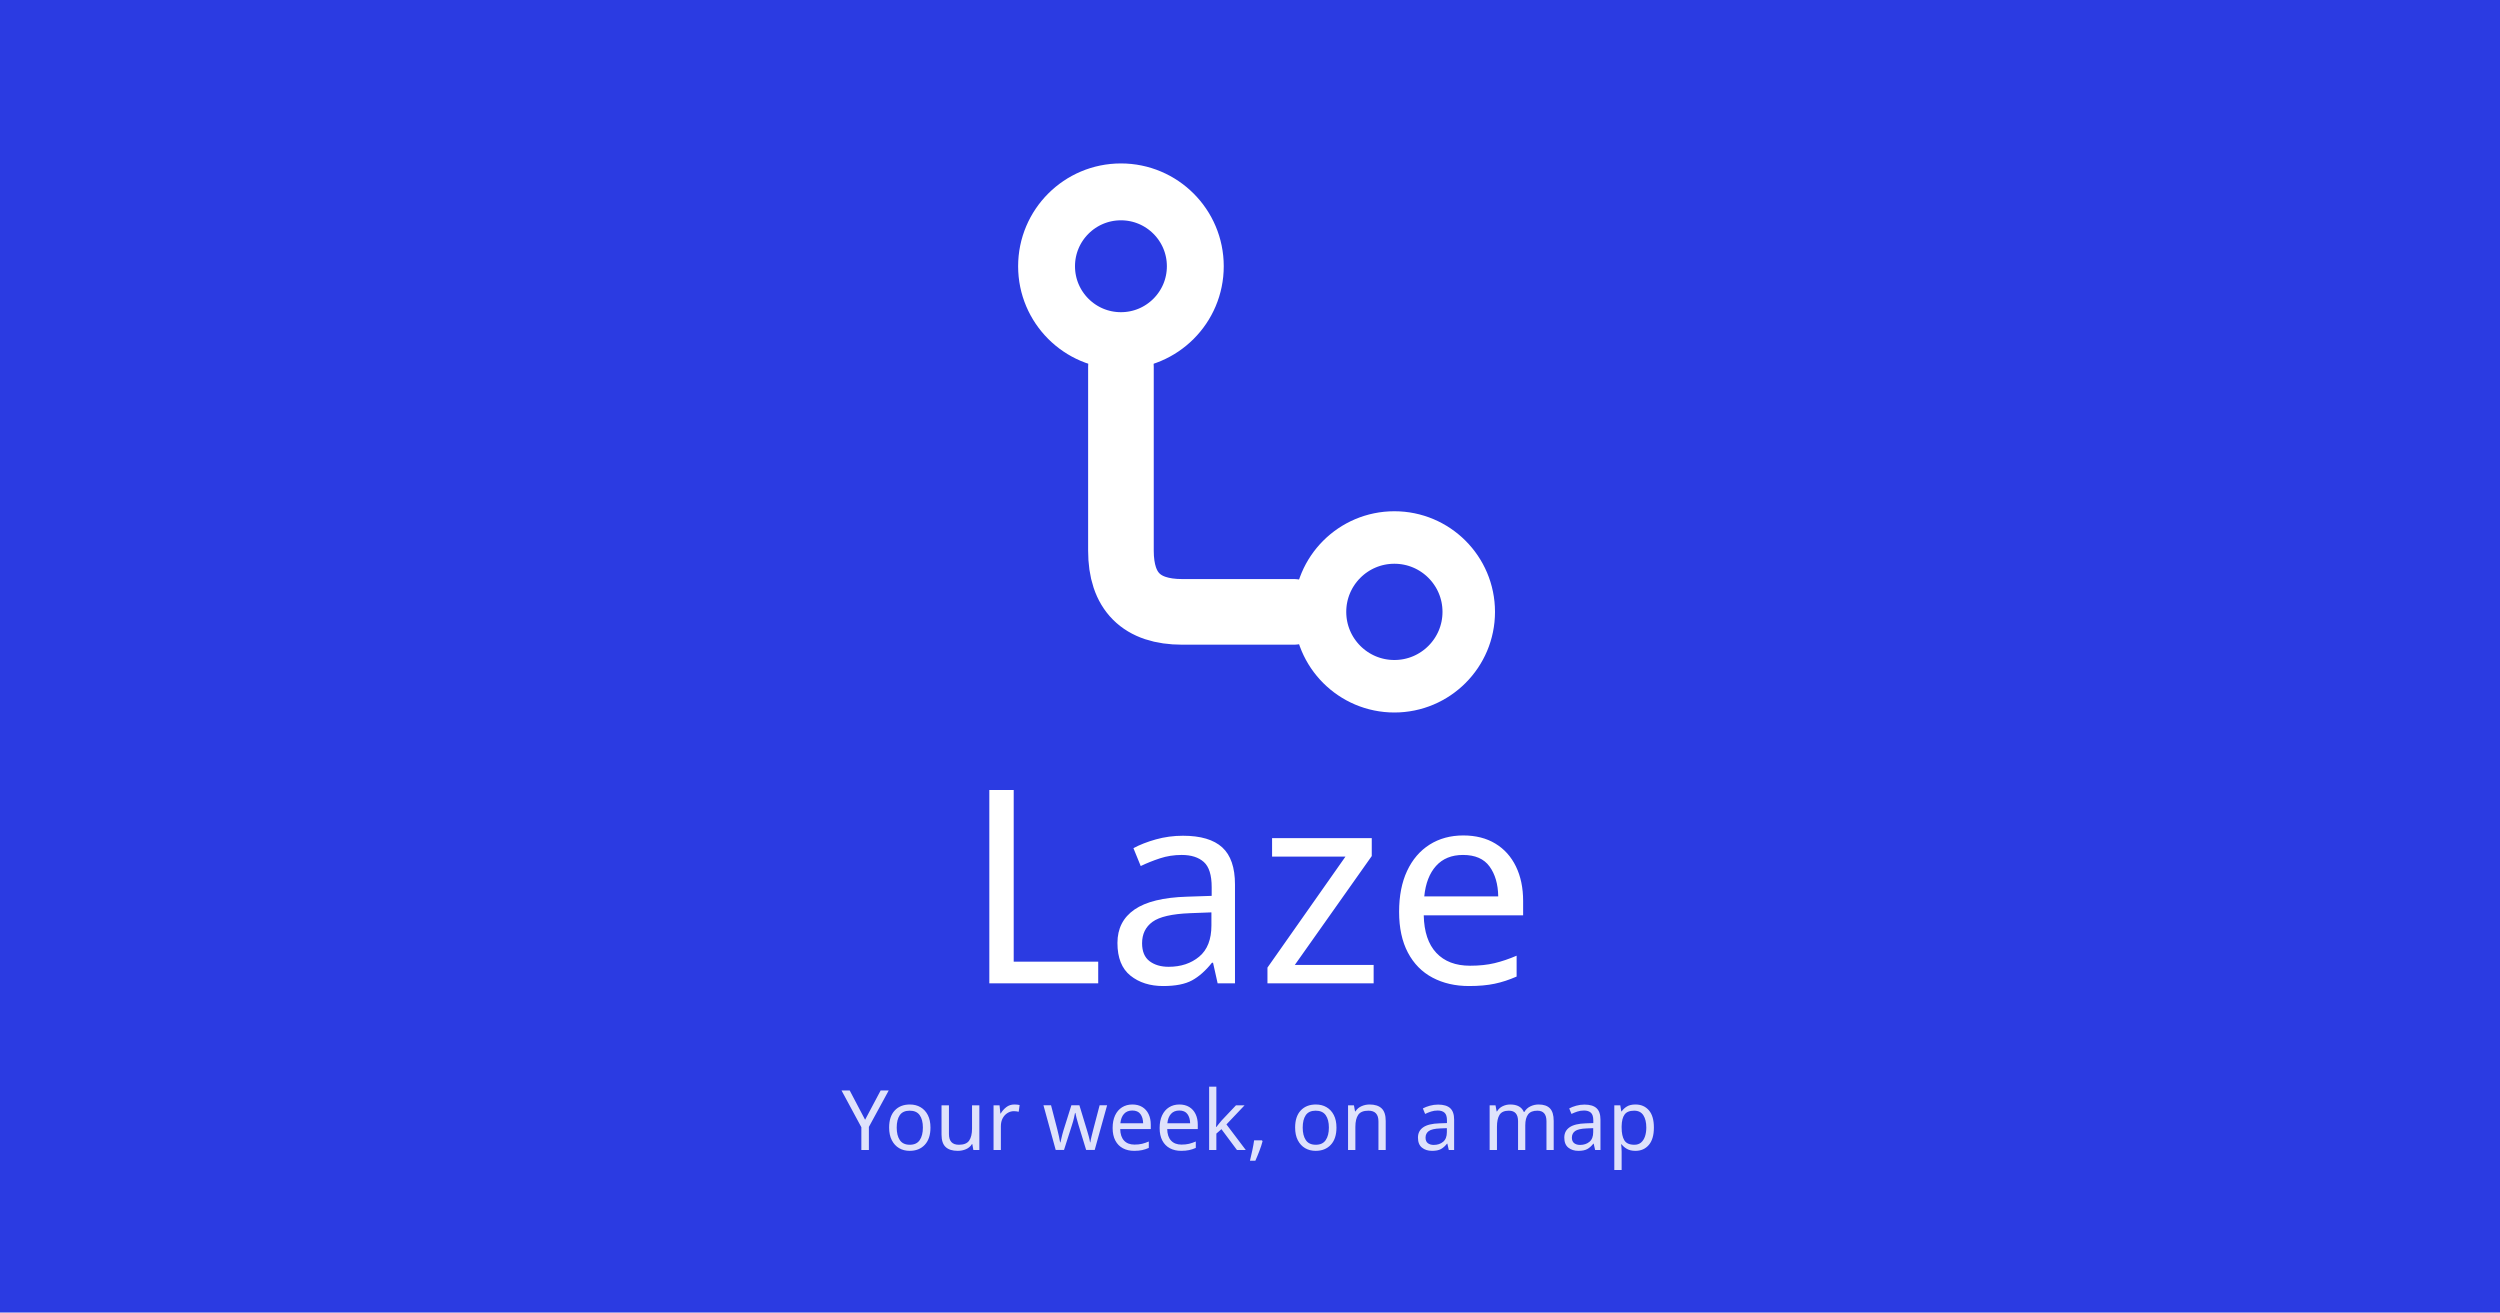
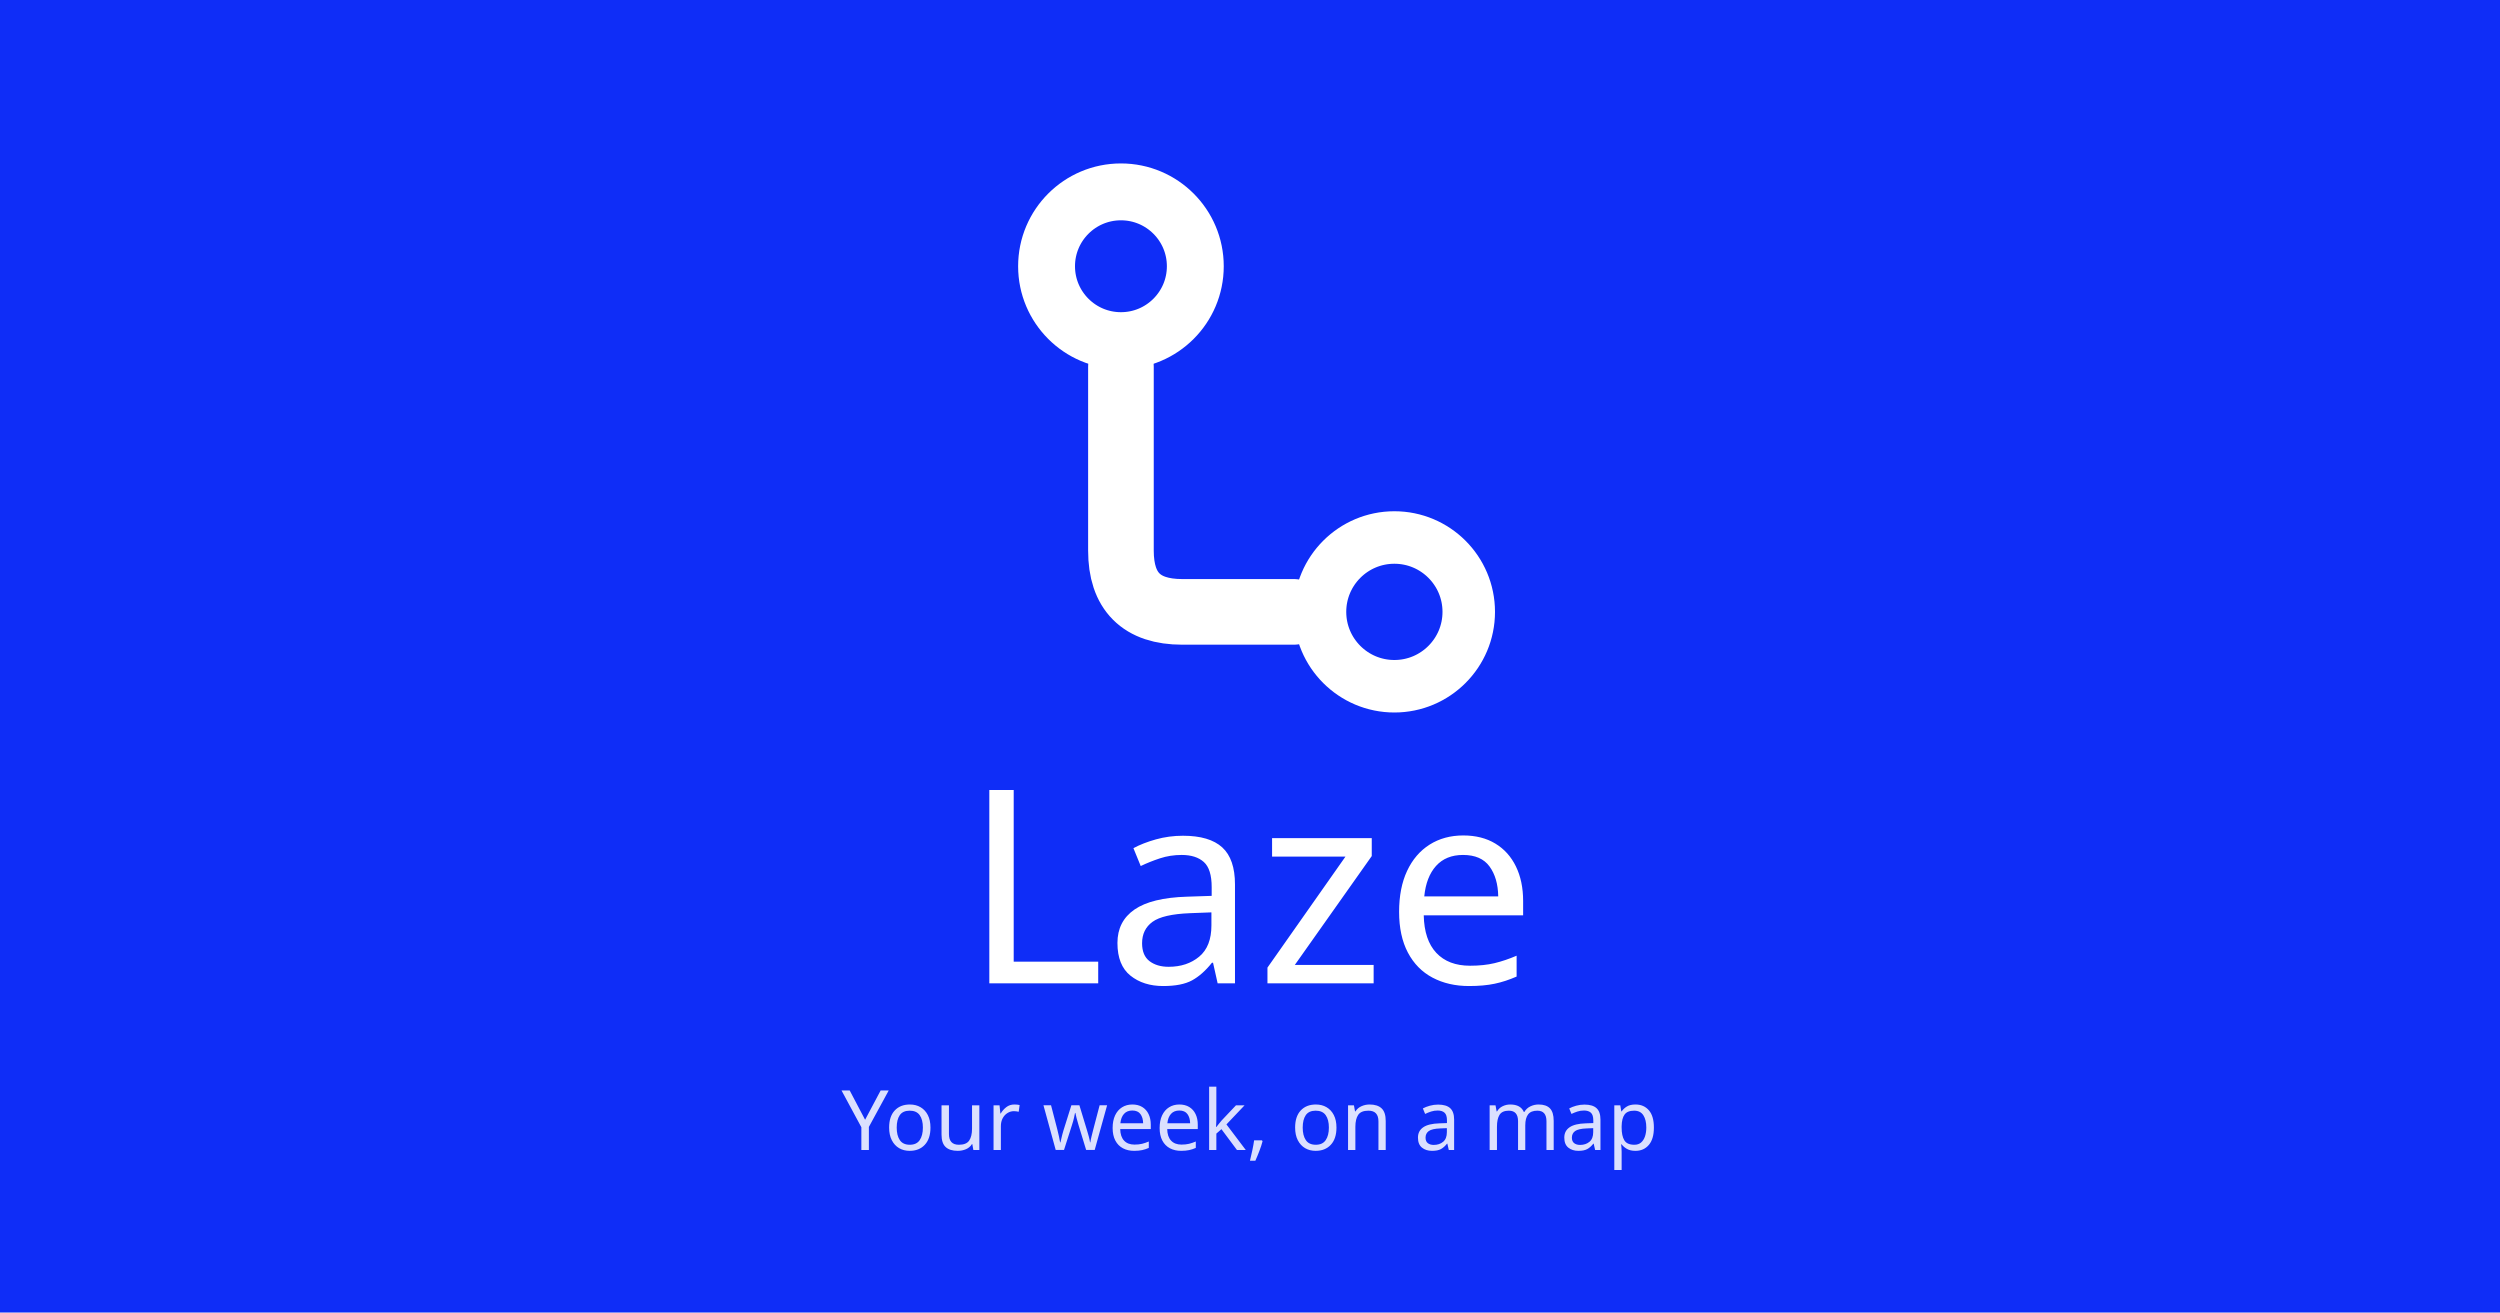
<svg xmlns="http://www.w3.org/2000/svg" width="1200" height="630" viewBox="0 0 1200 630">
-   <rect width="1200" height="630" fill="#2B3BE2" />
+   <rect width="1200" height="630" fill="#0F2DF7" />
  <g transform="translate(322.8, -61.2) scale(1.05)">
    <path d="M205 226 L205 310 Q205 338 233 338 L284 338" fill="none" stroke="#FFFFFF" stroke-width="30" stroke-linecap="round" />
    <circle cx="205" cy="180" r="34" fill="none" stroke="#FFFFFF" stroke-width="26" />
    <circle cx="330" cy="338" r="34" fill="none" stroke="#FFFFFF" stroke-width="24" />
  </g>
  <text x="600" y="472" text-anchor="middle" font-family="Varela Round" font-size="130" fill="#FFFFFF">Laze</text>
  <text x="600" y="552" text-anchor="middle" font-family="Varela Round" font-size="40" fill="#FFFFFF" fill-opacity="0.85">Your week, on a map</text>
</svg>
